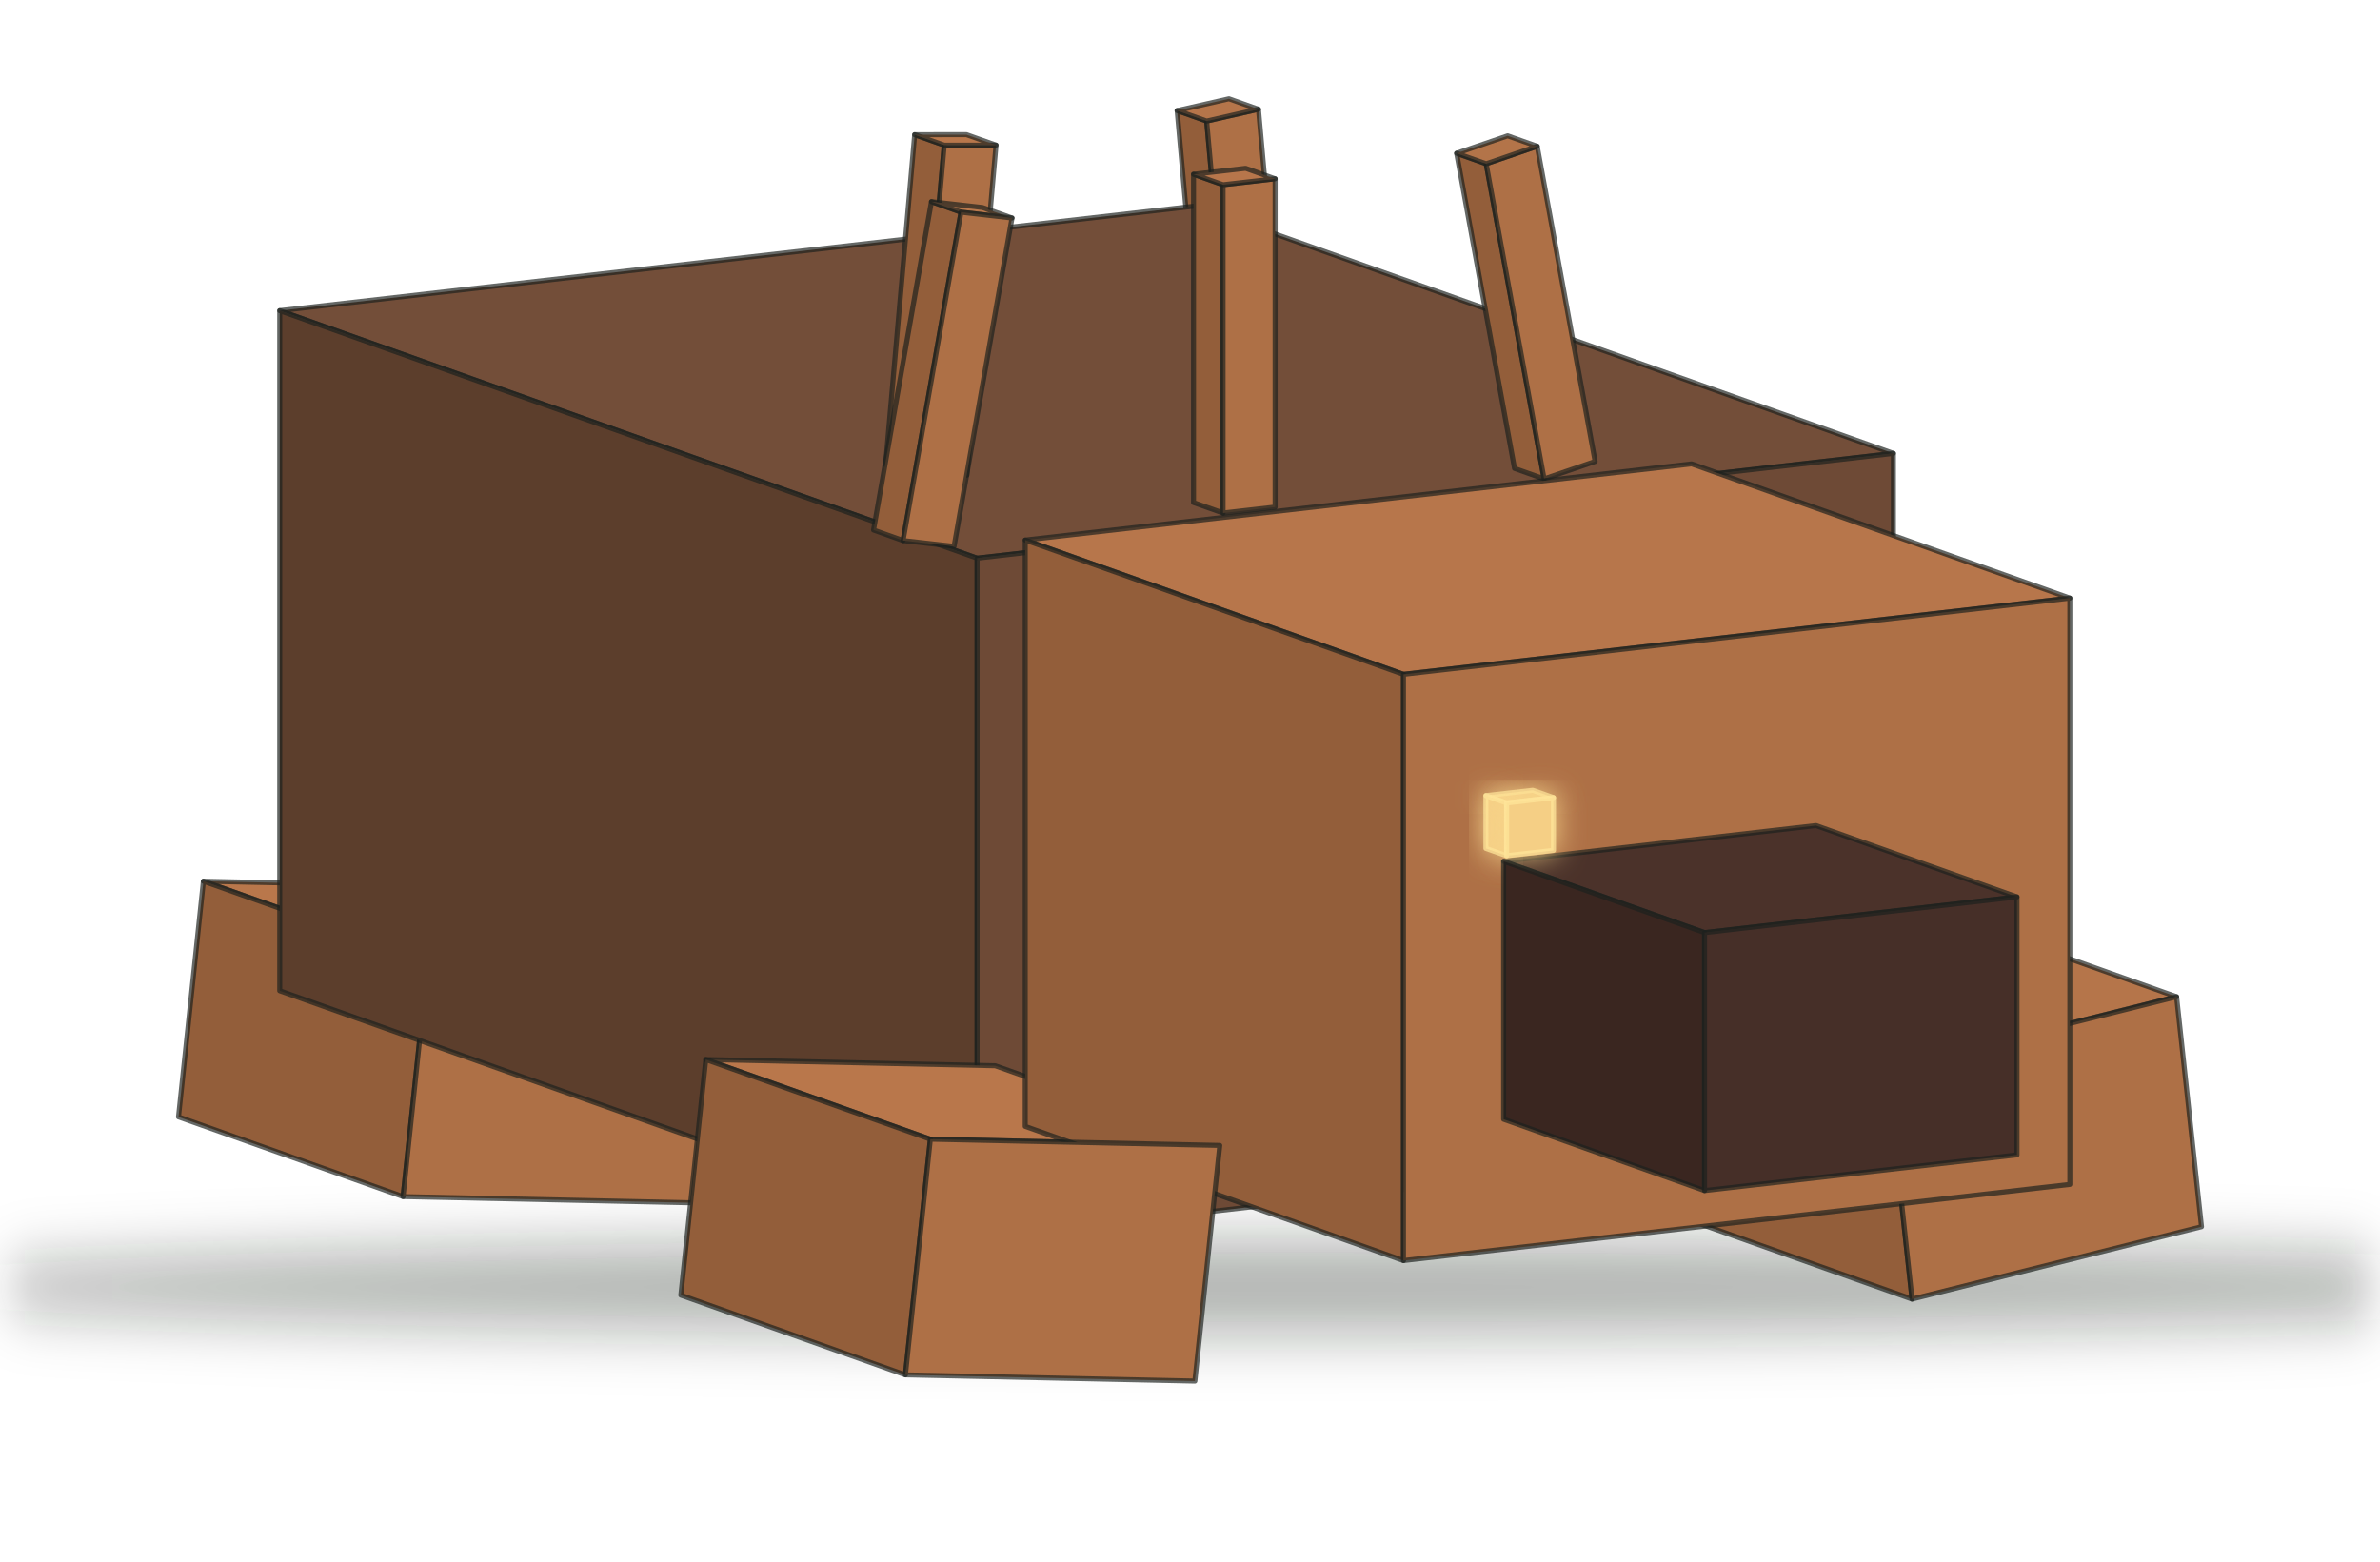
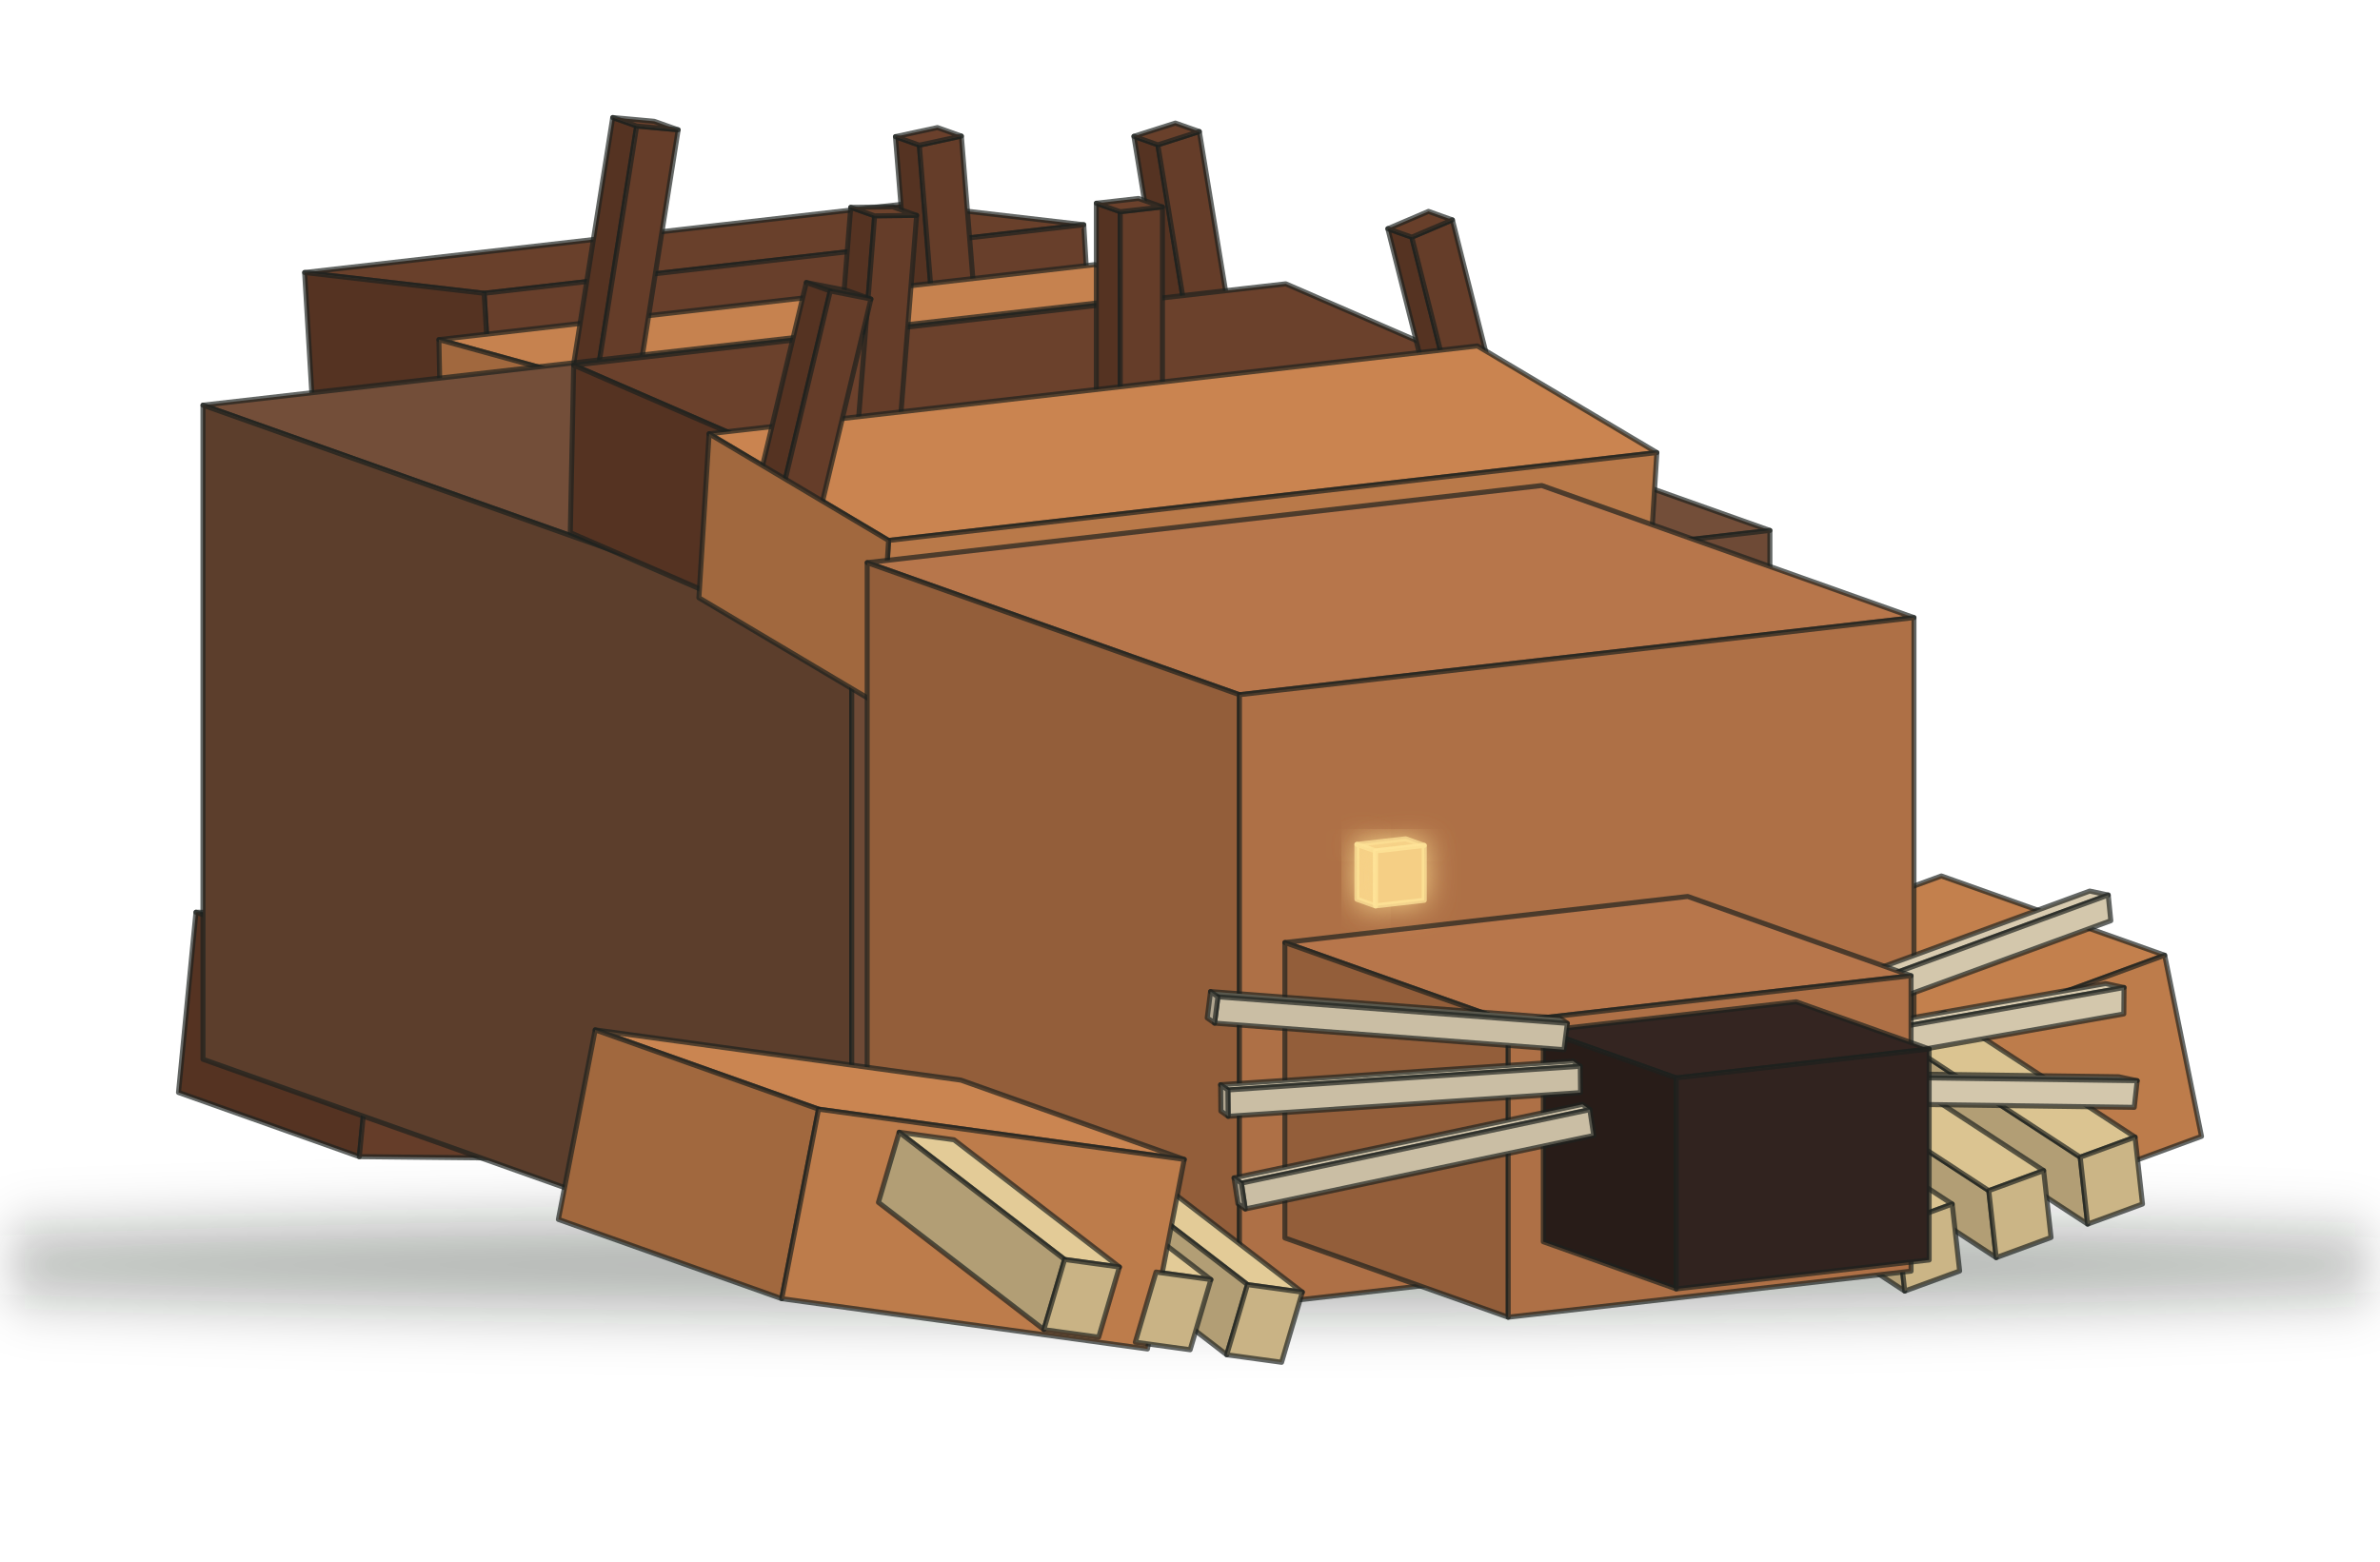
<svg xmlns="http://www.w3.org/2000/svg" width="640" height="420" viewBox="0 0 640 420" role="img" aria-labelledby="portrait-title">
  <defs>
    <filter id="portrait-glow" x="-80%" y="-80%" width="260%" height="260%">
      <feGaussianBlur stdDeviation="4" result="blur" />
      <feMerge>
        <feMergeNode in="blur" />
        <feMergeNode in="SourceGraphic" />
      </feMerge>
    </filter>
    <filter id="portrait-shadow" x="-40%" y="-80%" width="180%" height="260%">
      <feGaussianBlur stdDeviation="8" />
    </filter>
  </defs>
-   <ellipse cx="349.40" cy="346.16" rx="391.68" ry="13" fill="#0c120f" opacity=".32" filter="url(#portrait-shadow)" />
+   <ellipse cx="312.97" cy="340.16" rx="391.68" ry="13" fill="#0c120f" opacity=".32" filter="url(#portrait-shadow)" />
  <g>
-     <polygon points="450.21,220.12 389.82,198.68 311.99,218.15 372.38,239.59" fill="#b5754a" stroke="#1c211e" stroke-opacity=".68" stroke-width="1.35" stroke-linejoin="round" vector-effect="non-scaling-stroke" />
-     <polygon points="379.08,301.44 372.38,239.59 311.99,218.15 318.69,280.01" fill="#935e3a" stroke="#1c211e" stroke-opacity=".68" stroke-width="1.35" stroke-linejoin="round" vector-effect="non-scaling-stroke" />
-     <polygon points="456.92,281.97 450.21,220.12 372.38,239.59 379.08,301.44" fill="#ae7046" stroke="#1c211e" stroke-opacity=".68" stroke-width="1.35" stroke-linejoin="round" vector-effect="non-scaling-stroke" />
-     <polygon points="192.93,260.11 132.54,238.67 54.70,237.00 115.09,258.44" fill="#b9774b" stroke="#1c211e" stroke-opacity=".68" stroke-width="1.35" stroke-linejoin="round" vector-effect="non-scaling-stroke" />
-     <polygon points="332.31,119.51 324.48,32.55 316.54,29.73 324.36,116.69" fill="#935e3a" stroke="#1c211e" stroke-opacity=".68" stroke-width="1.35" stroke-linejoin="round" vector-effect="non-scaling-stroke" />
-     <polygon points="346.24,116.35 338.41,29.38 324.48,32.55 332.31,119.51" fill="#ae7046" stroke="#1c211e" stroke-opacity=".68" stroke-width="1.35" stroke-linejoin="round" vector-effect="non-scaling-stroke" />
-     <polygon points="108.39,321.82 115.09,258.44 54.70,237.00 48.00,300.39" fill="#935e3a" stroke="#1c211e" stroke-opacity=".68" stroke-width="1.35" stroke-linejoin="round" vector-effect="non-scaling-stroke" />
-     <polygon points="338.41,29.38 330.47,26.56 316.54,29.73 324.48,32.55" fill="#b5754a" stroke="#1c211e" stroke-opacity=".68" stroke-width="1.35" stroke-linejoin="round" vector-effect="non-scaling-stroke" />
-     <polygon points="509.15,121.94 321.63,55.38 75.22,83.55 262.75,150.12" fill="#734e39" stroke="#1c211e" stroke-opacity=".68" stroke-width="1.35" stroke-linejoin="round" vector-effect="non-scaling-stroke" />
-     <polygon points="186.23,323.49 192.93,260.11 115.09,258.44 108.39,321.82" fill="#ae7046" stroke="#1c211e" stroke-opacity=".68" stroke-width="1.35" stroke-linejoin="round" vector-effect="non-scaling-stroke" />
-     <polygon points="246.08,127.80 253.91,39.04 245.96,36.22 238.14,124.98" fill="#935e3a" stroke="#1c211e" stroke-opacity=".68" stroke-width="1.35" stroke-linejoin="round" vector-effect="non-scaling-stroke" />
-     <polygon points="415.22,128.80 399.64,44.04 391.70,41.22 407.27,125.98" fill="#935e3a" stroke="#1c211e" stroke-opacity=".68" stroke-width="1.35" stroke-linejoin="round" vector-effect="non-scaling-stroke" />
-     <polygon points="260.01,127.78 267.84,39.03 253.91,39.04 246.08,127.80" fill="#ae7046" stroke="#1c211e" stroke-opacity=".68" stroke-width="1.35" stroke-linejoin="round" vector-effect="non-scaling-stroke" />
-     <polygon points="267.84,39.03 259.89,36.21 245.96,36.22 253.91,39.04" fill="#b8774b" stroke="#1c211e" stroke-opacity=".68" stroke-width="1.35" stroke-linejoin="round" vector-effect="non-scaling-stroke" />
-     <polygon points="428.94,124.10 413.37,39.34 399.64,44.04 415.22,128.80" fill="#ae7046" stroke="#1c211e" stroke-opacity=".68" stroke-width="1.35" stroke-linejoin="round" vector-effect="non-scaling-stroke" />
-     <polygon points="413.37,39.34 405.42,36.52 391.70,41.22 399.64,44.04" fill="#b37449" stroke="#1c211e" stroke-opacity=".68" stroke-width="1.35" stroke-linejoin="round" vector-effect="non-scaling-stroke" />
-     <polygon points="262.75,333.02 262.75,150.12 75.22,83.55 75.22,266.46" fill="#5c3e2c" stroke="#1c211e" stroke-opacity=".68" stroke-width="1.35" stroke-linejoin="round" vector-effect="non-scaling-stroke" />
-     <polygon points="585.30,268.07 524.91,246.63 447.07,266.10 507.46,287.54" fill="#b5754a" stroke="#1c211e" stroke-opacity=".68" stroke-width="1.35" stroke-linejoin="round" vector-effect="non-scaling-stroke" />
-     <polygon points="514.16,349.39 507.46,287.54 447.07,266.10 453.77,327.95" fill="#935e3a" stroke="#1c211e" stroke-opacity=".68" stroke-width="1.35" stroke-linejoin="round" vector-effect="non-scaling-stroke" />
-     <polygon points="328.89,137.98 328.89,49.68 320.95,46.86 320.95,135.16" fill="#935e3a" stroke="#1c211e" stroke-opacity=".68" stroke-width="1.35" stroke-linejoin="round" vector-effect="non-scaling-stroke" />
-     <polygon points="342.89,136.38 342.89,48.08 328.89,49.68 328.89,137.98" fill="#ae7046" stroke="#1c211e" stroke-opacity=".68" stroke-width="1.35" stroke-linejoin="round" vector-effect="non-scaling-stroke" />
-     <polygon points="342.89,48.08 334.95,45.26 320.95,46.86 328.89,49.68" fill="#b7764b" stroke="#1c211e" stroke-opacity=".68" stroke-width="1.35" stroke-linejoin="round" vector-effect="non-scaling-stroke" />
-     <polygon points="592.00,329.92 585.30,268.07 507.46,287.54 514.16,349.39" fill="#ae7046" stroke="#1c211e" stroke-opacity=".68" stroke-width="1.35" stroke-linejoin="round" vector-effect="non-scaling-stroke" />
-     <polygon points="242.84,145.38 258.42,57.05 250.47,54.23 234.90,142.55" fill="#935e3a" stroke="#1c211e" stroke-opacity=".68" stroke-width="1.35" stroke-linejoin="round" vector-effect="non-scaling-stroke" />
-     <polygon points="272.14,58.62 264.19,55.80 250.47,54.23 258.42,57.05" fill="#b9784c" stroke="#1c211e" stroke-opacity=".68" stroke-width="1.35" stroke-linejoin="round" vector-effect="non-scaling-stroke" />
-     <polygon points="256.56,146.94 272.14,58.62 258.42,57.05 242.84,145.38" fill="#ae7046" stroke="#1c211e" stroke-opacity=".68" stroke-width="1.35" stroke-linejoin="round" vector-effect="non-scaling-stroke" />
-     <polygon points="509.15,304.85 509.15,121.94 262.75,150.12 262.75,333.02" fill="#6e4a36" stroke="#1c211e" stroke-opacity=".68" stroke-width="1.35" stroke-linejoin="round" vector-effect="non-scaling-stroke" />
-     <polygon points="328.01,308.05 267.62,286.62 189.79,284.95 250.18,306.38" fill="#b9774b" stroke="#1c211e" stroke-opacity=".68" stroke-width="1.35" stroke-linejoin="round" vector-effect="non-scaling-stroke" />
-     <polygon points="556.60,160.86 454.89,124.76 275.69,145.25 377.40,181.35" fill="#b7764b" stroke="#1c211e" stroke-opacity=".68" stroke-width="1.35" stroke-linejoin="round" vector-effect="non-scaling-stroke" />
-     <polygon points="243.47,369.77 250.18,306.38 189.79,284.95 183.08,348.33" fill="#935e3a" stroke="#1c211e" stroke-opacity=".68" stroke-width="1.35" stroke-linejoin="round" vector-effect="non-scaling-stroke" />
-     <polygon points="377.40,339.03 377.40,181.35 275.69,145.25 275.69,302.93" fill="#935e3a" stroke="#1c211e" stroke-opacity=".68" stroke-width="1.35" stroke-linejoin="round" vector-effect="non-scaling-stroke" />
-     <polygon points="518.54,203.00 512.98,201.02 500.38,202.46 505.94,204.44" fill="#f5cf85" stroke="#ffe59a" stroke-opacity=".74" stroke-width="1.35" stroke-linejoin="round" vector-effect="non-scaling-stroke" filter="url(#portrait-glow)" />
-     <polygon points="505.94,218.63 505.94,204.44 500.38,202.46 500.38,216.65" fill="#f5cf85" stroke="#ffe59a" stroke-opacity=".74" stroke-width="1.35" stroke-linejoin="round" vector-effect="non-scaling-stroke" filter="url(#portrait-glow)" />
-     <polygon points="518.54,217.19 518.54,203.00 505.94,204.44 505.94,218.63" fill="#f5cf85" stroke="#ffe59a" stroke-opacity=".74" stroke-width="1.35" stroke-linejoin="round" vector-effect="non-scaling-stroke" filter="url(#portrait-glow)" />
-     <polygon points="321.31,371.44 328.01,308.05 250.18,306.38 243.47,369.77" fill="#ae7046" stroke="#1c211e" stroke-opacity=".68" stroke-width="1.35" stroke-linejoin="round" vector-effect="non-scaling-stroke" />
-     <polygon points="556.60,318.54 556.60,160.86 377.40,181.35 377.40,339.03" fill="#ae7046" stroke="#1c211e" stroke-opacity=".68" stroke-width="1.35" stroke-linejoin="round" vector-effect="non-scaling-stroke" />
-     <polygon points="542.38,241.22 488.34,222.04 404.34,231.65 458.37,250.82" fill="#4b322a" stroke="#1c211e" stroke-opacity=".68" stroke-width="1.35" stroke-linejoin="round" vector-effect="non-scaling-stroke" />
-     <polygon points="417.74,214.52 412.17,212.55 399.57,213.99 405.14,215.96" fill="#f5cf85" stroke="#ffe59a" stroke-opacity=".74" stroke-width="1.35" stroke-linejoin="round" vector-effect="non-scaling-stroke" filter="url(#portrait-glow)" />
-     <polygon points="405.14,230.15 405.14,215.96 399.57,213.99 399.57,228.18" fill="#f5cf85" stroke="#ffe59a" stroke-opacity=".74" stroke-width="1.35" stroke-linejoin="round" vector-effect="non-scaling-stroke" filter="url(#portrait-glow)" />
-     <polygon points="417.74,228.71 417.74,214.52 405.14,215.96 405.14,230.15" fill="#f5cf85" stroke="#ffe59a" stroke-opacity=".74" stroke-width="1.35" stroke-linejoin="round" vector-effect="non-scaling-stroke" filter="url(#portrait-glow)" />
-     <polygon points="458.37,320.20 458.37,250.82 404.34,231.65 404.34,301.02" fill="#3a2620" stroke="#1c211e" stroke-opacity=".68" stroke-width="1.35" stroke-linejoin="round" vector-effect="non-scaling-stroke" />
-     <polygon points="542.38,310.60 542.38,241.22 458.37,250.82 458.37,320.20" fill="#462f28" stroke="#1c211e" stroke-opacity=".68" stroke-width="1.35" stroke-linejoin="round" vector-effect="non-scaling-stroke" />
+     <polygon points="220.06,174.42 172.62,136.53 122.23,142.29 169.67,180.18" fill="#6d432d" stroke="#1c211e" stroke-opacity=".68" stroke-width="1.35" stroke-linejoin="round" vector-effect="non-scaling-stroke" />
+     <polygon points="163.43,233.35 169.67,180.18 122.23,142.29 115.99,195.45" fill="#553322" stroke="#1c211e" stroke-opacity=".68" stroke-width="1.35" stroke-linejoin="round" vector-effect="non-scaling-stroke" />
+     <polygon points="377.72,230.99 329.11,213.74 253.98,231.67 302.60,248.93" fill="#6a402b" stroke="#1c211e" stroke-opacity=".68" stroke-width="1.35" stroke-linejoin="round" vector-effect="non-scaling-stroke" />
+     <polygon points="307.30,296.34 302.60,248.93 253.98,231.67 258.68,279.08" fill="#553322" stroke="#1c211e" stroke-opacity=".68" stroke-width="1.35" stroke-linejoin="round" vector-effect="non-scaling-stroke" />
+     <polygon points="213.82,227.59 220.06,174.42 169.67,180.18 163.43,233.35" fill="#603a27" stroke="#1c211e" stroke-opacity=".68" stroke-width="1.35" stroke-linejoin="round" vector-effect="non-scaling-stroke" />
+     <polygon points="382.43,278.40 377.72,230.99 302.60,248.93 307.30,296.34" fill="#653d29" stroke="#1c211e" stroke-opacity=".68" stroke-width="1.35" stroke-linejoin="round" vector-effect="non-scaling-stroke" />
+     <polygon points="291.43,60.44 243.16,54.86 81.92,73.29 130.19,78.88" fill="#69402b" stroke="#1c211e" stroke-opacity=".68" stroke-width="1.35" stroke-linejoin="round" vector-effect="non-scaling-stroke" />
+     <polygon points="294.17,106.49 291.43,60.44 130.19,78.88 132.93,124.92" fill="#683f2b" stroke="#1c211e" stroke-opacity=".68" stroke-width="1.35" stroke-linejoin="round" vector-effect="non-scaling-stroke" />
+     <polygon points="132.93,124.92 130.19,78.88 81.92,73.29 84.66,119.34" fill="#553322" stroke="#1c211e" stroke-opacity=".68" stroke-width="1.35" stroke-linejoin="round" vector-effect="non-scaling-stroke" />
+     <polygon points="253.11,111.84 247.22,39.04 240.79,36.75 246.68,109.56" fill="#553322" stroke="#1c211e" stroke-opacity=".68" stroke-width="1.35" stroke-linejoin="round" vector-effect="non-scaling-stroke" />
+     <polygon points="264.40,109.40 258.52,36.60 247.22,39.04 253.11,111.84" fill="#653d29" stroke="#1c211e" stroke-opacity=".68" stroke-width="1.35" stroke-linejoin="round" vector-effect="non-scaling-stroke" />
+     <polygon points="258.52,36.60 252.08,34.31 240.79,36.75 247.22,39.04" fill="#6a402c" stroke="#1c211e" stroke-opacity=".68" stroke-width="1.35" stroke-linejoin="round" vector-effect="non-scaling-stroke" />
+     <polygon points="176.45,263.35 127.83,246.10 52.70,245.34 101.32,262.60" fill="#6c422d" stroke="#1c211e" stroke-opacity=".68" stroke-width="1.35" stroke-linejoin="round" vector-effect="non-scaling-stroke" />
+     <polygon points="342.95,84.56 294.38,71.17 118.02,91.34 166.59,104.72" fill="#c6824f" stroke="#1c211e" stroke-opacity=".68" stroke-width="1.35" stroke-linejoin="round" vector-effect="non-scaling-stroke" />
+     <polygon points="96.62,311.08 101.32,262.60 52.70,245.34 48.00,293.82" fill="#553322" stroke="#1c211e" stroke-opacity=".68" stroke-width="1.35" stroke-linejoin="round" vector-effect="non-scaling-stroke" />
+     <polygon points="155.42,133.41 171.21,33.89 164.77,31.61 148.99,131.13" fill="#553322" stroke="#1c211e" stroke-opacity=".68" stroke-width="1.35" stroke-linejoin="round" vector-effect="non-scaling-stroke" />
+     <polygon points="166.58,134.42 182.36,34.91 171.21,33.89 155.42,133.41" fill="#653d29" stroke="#1c211e" stroke-opacity=".68" stroke-width="1.35" stroke-linejoin="round" vector-effect="non-scaling-stroke" />
+     <polygon points="182.36,34.91 175.93,32.62 164.77,31.61 171.21,33.89" fill="#6c422d" stroke="#1c211e" stroke-opacity=".68" stroke-width="1.35" stroke-linejoin="round" vector-effect="non-scaling-stroke" />
+     <polygon points="327.14,134.85 311.35,38.95 304.92,36.66 320.71,132.57" fill="#553322" stroke="#1c211e" stroke-opacity=".68" stroke-width="1.35" stroke-linejoin="round" vector-effect="non-scaling-stroke" />
+     <polygon points="338.30,131.29 322.51,35.38 311.35,38.95 327.14,134.85" fill="#653d29" stroke="#1c211e" stroke-opacity=".68" stroke-width="1.35" stroke-linejoin="round" vector-effect="non-scaling-stroke" />
+     <polygon points="171.74,311.84 176.45,263.35 101.32,262.60 96.62,311.08" fill="#653d29" stroke="#1c211e" stroke-opacity=".68" stroke-width="1.35" stroke-linejoin="round" vector-effect="non-scaling-stroke" />
+     <polygon points="322.51,35.38 316.07,33.10 304.92,36.66 311.35,38.95" fill="#69402b" stroke="#1c211e" stroke-opacity=".68" stroke-width="1.35" stroke-linejoin="round" vector-effect="non-scaling-stroke" />
+     <polygon points="343.87,130.25 342.95,84.56 166.59,104.72 167.51,150.41" fill="#bf7d4c" stroke="#1c211e" stroke-opacity=".68" stroke-width="1.35" stroke-linejoin="round" vector-effect="non-scaling-stroke" />
+     <polygon points="167.51,150.41 166.59,104.72 118.02,91.34 118.93,137.03" fill="#a1683e" stroke="#1c211e" stroke-opacity=".68" stroke-width="1.35" stroke-linejoin="round" vector-effect="non-scaling-stroke" />
+     <polygon points="475.94,142.66 301.49,80.74 54.58,108.97 229.04,170.89" fill="#734e39" stroke="#1c211e" stroke-opacity=".68" stroke-width="1.35" stroke-linejoin="round" vector-effect="non-scaling-stroke" />
+     <polygon points="229.32,132.20 235.20,58.05 228.77,55.77 222.88,129.92" fill="#553322" stroke="#1c211e" stroke-opacity=".68" stroke-width="1.35" stroke-linejoin="round" vector-effect="non-scaling-stroke" />
+     <polygon points="394.33,97.43 345.75,76.33 154.27,98.22 202.85,119.32" fill="#6b412c" stroke="#1c211e" stroke-opacity=".68" stroke-width="1.35" stroke-linejoin="round" vector-effect="non-scaling-stroke" />
+     <polygon points="240.61,132.06 246.49,57.91 235.20,58.05 229.32,132.20" fill="#653d29" stroke="#1c211e" stroke-opacity=".68" stroke-width="1.35" stroke-linejoin="round" vector-effect="non-scaling-stroke" />
+     <polygon points="246.49,57.91 240.06,55.63 228.77,55.77 235.20,58.05" fill="#6c422c" stroke="#1c211e" stroke-opacity=".68" stroke-width="1.35" stroke-linejoin="round" vector-effect="non-scaling-stroke" />
+     <polygon points="397.11,132.90 379.64,63.79 373.20,61.51 390.68,130.61" fill="#553322" stroke="#1c211e" stroke-opacity=".68" stroke-width="1.35" stroke-linejoin="round" vector-effect="non-scaling-stroke" />
+     <polygon points="408.04,128.24 390.56,59.14 379.64,63.79 397.11,132.90" fill="#653d29" stroke="#1c211e" stroke-opacity=".68" stroke-width="1.35" stroke-linejoin="round" vector-effect="non-scaling-stroke" />
+     <polygon points="390.56,59.14 384.13,56.85 373.20,61.51 379.64,63.79" fill="#683f2a" stroke="#1c211e" stroke-opacity=".68" stroke-width="1.35" stroke-linejoin="round" vector-effect="non-scaling-stroke" />
+     <polygon points="229.04,346.81 229.04,170.89 54.58,108.97 54.58,284.89" fill="#5c3e2c" stroke="#1c211e" stroke-opacity=".68" stroke-width="1.35" stroke-linejoin="round" vector-effect="non-scaling-stroke" />
+     <polygon points="393.41,142.47 394.33,97.43 202.85,119.32 201.93,164.36" fill="#653d29" stroke="#1c211e" stroke-opacity=".68" stroke-width="1.35" stroke-linejoin="round" vector-effect="non-scaling-stroke" />
+     <polygon points="201.93,164.36 202.85,119.32 154.27,98.22 153.36,143.26" fill="#553322" stroke="#1c211e" stroke-opacity=".68" stroke-width="1.35" stroke-linejoin="round" vector-effect="non-scaling-stroke" />
+     <polygon points="301.25,156.26 301.25,56.95 294.81,54.66 294.81,153.98" fill="#553322" stroke="#1c211e" stroke-opacity=".68" stroke-width="1.35" stroke-linejoin="round" vector-effect="non-scaling-stroke" />
+     <polygon points="312.59,154.96 312.59,55.65 301.25,56.95 301.25,156.26" fill="#653d29" stroke="#1c211e" stroke-opacity=".68" stroke-width="1.35" stroke-linejoin="round" vector-effect="non-scaling-stroke" />
+     <polygon points="312.59,55.65 306.15,53.37 294.81,54.66 301.25,56.95" fill="#6b412c" stroke="#1c211e" stroke-opacity=".68" stroke-width="1.35" stroke-linejoin="round" vector-effect="non-scaling-stroke" />
+     <polygon points="582.10,256.91 522.05,235.59 423.70,271.61 483.76,292.92" fill="#c3804d" stroke="#1c211e" stroke-opacity=".68" stroke-width="1.35" stroke-linejoin="round" vector-effect="non-scaling-stroke" />
+     <polygon points="445.54,121.72 397.27,93.04 190.68,116.66 238.95,145.35" fill="#ca8450" stroke="#1c211e" stroke-opacity=".68" stroke-width="1.35" stroke-linejoin="round" vector-effect="non-scaling-stroke" />
+     <polygon points="493.65,341.64 483.76,292.92 423.70,271.61 433.59,320.32" fill="#a1683e" stroke="#1c211e" stroke-opacity=".68" stroke-width="1.35" stroke-linejoin="round" vector-effect="non-scaling-stroke" />
+     <polygon points="234.20,80.42 227.76,78.14 216.83,75.98 223.27,78.26" fill="#6d422d" stroke="#1c211e" stroke-opacity=".68" stroke-width="1.35" stroke-linejoin="round" vector-effect="non-scaling-stroke" />
+     <polygon points="205.80,151.37 223.27,78.26 216.83,75.98 199.36,149.08" fill="#553322" stroke="#1c211e" stroke-opacity=".68" stroke-width="1.35" stroke-linejoin="round" vector-effect="non-scaling-stroke" />
+     <polygon points="216.72,153.52 234.20,80.42 223.27,78.26 205.80,151.37" fill="#653d29" stroke="#1c211e" stroke-opacity=".68" stroke-width="1.35" stroke-linejoin="round" vector-effect="non-scaling-stroke" />
+     <polygon points="592.00,305.62 582.10,256.91 483.76,292.92 493.65,341.64" fill="#bd7c4b" stroke="#1c211e" stroke-opacity=".68" stroke-width="1.35" stroke-linejoin="round" vector-effect="non-scaling-stroke" />
+     <polygon points="442.80,165.83 445.54,121.72 238.95,145.35 236.21,189.45" fill="#b97949" stroke="#1c211e" stroke-opacity=".68" stroke-width="1.35" stroke-linejoin="round" vector-effect="non-scaling-stroke" />
+     <polygon points="475.94,318.58 475.94,142.66 229.04,170.89 229.04,346.81" fill="#6e4a36" stroke="#1c211e" stroke-opacity=".68" stroke-width="1.35" stroke-linejoin="round" vector-effect="non-scaling-stroke" />
+     <polygon points="561.38,329.22 559.38,311.22 508.20,277.77 510.20,295.77" fill="#b29e75" stroke="#1c211e" stroke-opacity=".68" stroke-width="1.35" stroke-linejoin="round" vector-effect="non-scaling-stroke" />
+     <polygon points="574.14,305.82 522.96,272.37 508.20,277.77 559.38,311.22" fill="#dbc491" stroke="#1c211e" stroke-opacity=".68" stroke-width="1.35" stroke-linejoin="round" vector-effect="non-scaling-stroke" />
+     <polygon points="236.21,189.45 238.95,145.35 190.68,116.66 187.94,160.77" fill="#a1683e" stroke="#1c211e" stroke-opacity=".68" stroke-width="1.35" stroke-linejoin="round" vector-effect="non-scaling-stroke" />
+     <polygon points="536.79,338.23 534.80,320.22 483.62,286.77 485.61,304.77" fill="#b29e75" stroke="#1c211e" stroke-opacity=".68" stroke-width="1.35" stroke-linejoin="round" vector-effect="non-scaling-stroke" />
+     <polygon points="549.55,314.82 498.37,281.37 483.62,286.77 534.80,320.22" fill="#dbc491" stroke="#1c211e" stroke-opacity=".68" stroke-width="1.35" stroke-linejoin="round" vector-effect="non-scaling-stroke" />
+     <polygon points="512.20,347.23 510.21,329.23 459.03,295.78 461.02,313.78" fill="#b29e75" stroke="#1c211e" stroke-opacity=".68" stroke-width="1.35" stroke-linejoin="round" vector-effect="non-scaling-stroke" />
+     <polygon points="524.96,323.82 473.78,290.37 459.03,295.78 510.21,329.23" fill="#dbc491" stroke="#1c211e" stroke-opacity=".68" stroke-width="1.35" stroke-linejoin="round" vector-effect="non-scaling-stroke" />
+     <polygon points="576.13,323.82 574.14,305.82 559.38,311.22 561.38,329.22" fill="#cbb586" stroke="#1c211e" stroke-opacity=".68" stroke-width="1.35" stroke-linejoin="round" vector-effect="non-scaling-stroke" />
+     <polygon points="551.54,332.82 549.55,314.82 534.80,320.22 536.79,338.23" fill="#cbb586" stroke="#1c211e" stroke-opacity=".68" stroke-width="1.35" stroke-linejoin="round" vector-effect="non-scaling-stroke" />
+     <polygon points="514.68,166.10 414.59,130.58 233.19,151.32 333.29,186.84" fill="#b7764b" stroke="#1c211e" stroke-opacity=".68" stroke-width="1.35" stroke-linejoin="round" vector-effect="non-scaling-stroke" />
+     <polygon points="526.96,341.83 524.96,323.82 510.21,329.23 512.20,347.23" fill="#cbb586" stroke="#1c211e" stroke-opacity=".68" stroke-width="1.35" stroke-linejoin="round" vector-effect="non-scaling-stroke" />
+     <polygon points="333.29,351.42 333.29,186.84 233.19,151.32 233.19,315.89" fill="#935e3a" stroke="#1c211e" stroke-opacity=".68" stroke-width="1.35" stroke-linejoin="round" vector-effect="non-scaling-stroke" />
+     <polygon points="318.46,311.82 258.40,290.50 160.05,276.98 220.11,298.30" fill="#ca8551" stroke="#1c211e" stroke-opacity=".68" stroke-width="1.35" stroke-linejoin="round" vector-effect="non-scaling-stroke" />
+     <polygon points="488.81,215.28 483.80,213.50 470.70,215.00 475.71,216.77" fill="#f5cf85" stroke="#ffe59a" stroke-opacity=".74" stroke-width="1.35" stroke-linejoin="round" vector-effect="non-scaling-stroke" filter="url(#portrait-glow)" />
+     <polygon points="475.71,231.53 475.71,216.77 470.70,215.00 470.70,229.75" fill="#f5cf85" stroke="#ffe59a" stroke-opacity=".74" stroke-width="1.35" stroke-linejoin="round" vector-effect="non-scaling-stroke" filter="url(#portrait-glow)" />
+     <polygon points="488.81,230.03 488.81,215.28 475.71,216.77 475.71,231.53" fill="#f5cf85" stroke="#ffe59a" stroke-opacity=".74" stroke-width="1.35" stroke-linejoin="round" vector-effect="non-scaling-stroke" filter="url(#portrait-glow)" />
+     <polygon points="514.68,330.68 514.68,166.10 333.29,186.84 333.29,351.42" fill="#ae7046" stroke="#1c211e" stroke-opacity=".68" stroke-width="1.35" stroke-linejoin="round" vector-effect="non-scaling-stroke" />
+     <polygon points="210.21,349.27 220.11,298.30 160.05,276.98 150.15,327.96" fill="#a1683e" stroke="#1c211e" stroke-opacity=".68" stroke-width="1.35" stroke-linejoin="round" vector-effect="non-scaling-stroke" />
+     <polygon points="350.21,347.52 305.72,313.30 290.97,311.28 335.46,345.49" fill="#e3cb97" stroke="#1c211e" stroke-opacity=".68" stroke-width="1.35" stroke-linejoin="round" vector-effect="non-scaling-stroke" />
+     <polygon points="566.92,240.71 561.95,239.65 490.91,265.66 495.88,266.72" fill="#d8cbb0" stroke="#1c211e" stroke-opacity=".68" stroke-width="1.35" stroke-linejoin="round" vector-effect="non-scaling-stroke" />
+     <polygon points="329.88,364.36 335.46,345.49 290.97,311.28 285.39,330.14" fill="#b29e75" stroke="#1c211e" stroke-opacity=".68" stroke-width="1.35" stroke-linejoin="round" vector-effect="non-scaling-stroke" />
+     <polygon points="567.61,247.62 566.92,240.71 495.88,266.72 496.56,273.62" fill="#d3c7ac" stroke="#1c211e" stroke-opacity=".68" stroke-width="1.35" stroke-linejoin="round" vector-effect="non-scaling-stroke" />
+     <polygon points="571.17,265.59 566.20,264.53 494.55,277.18 499.52,278.24" fill="#dacdb1" stroke="#1c211e" stroke-opacity=".68" stroke-width="1.35" stroke-linejoin="round" vector-effect="non-scaling-stroke" />
+     <polygon points="571.11,272.69 571.17,265.59 499.52,278.24 499.47,285.34" fill="#d3c7ac" stroke="#1c211e" stroke-opacity=".68" stroke-width="1.35" stroke-linejoin="round" vector-effect="non-scaling-stroke" />
+     <polygon points="574.71,290.65 569.74,289.59 498.89,288.64 503.86,289.70" fill="#dcceb2" stroke="#1c211e" stroke-opacity=".68" stroke-width="1.35" stroke-linejoin="round" vector-effect="non-scaling-stroke" />
+     <polygon points="513.90,262.42 453.84,241.10 345.51,253.49 405.57,274.81" fill="#b7764b" stroke="#1c211e" stroke-opacity=".68" stroke-width="1.35" stroke-linejoin="round" vector-effect="non-scaling-stroke" />
+     <polygon points="573.92,297.82 574.71,290.65 503.86,289.70 503.08,296.86" fill="#d3c7ac" stroke="#1c211e" stroke-opacity=".68" stroke-width="1.35" stroke-linejoin="round" vector-effect="non-scaling-stroke" />
+     <polygon points="325.62,344.14 281.13,309.92 266.38,307.90 310.87,342.11" fill="#e3cb97" stroke="#1c211e" stroke-opacity=".68" stroke-width="1.35" stroke-linejoin="round" vector-effect="non-scaling-stroke" />
+     <polygon points="305.29,360.98 310.87,342.11 266.38,307.90 260.80,326.76" fill="#b29e75" stroke="#1c211e" stroke-opacity=".68" stroke-width="1.35" stroke-linejoin="round" vector-effect="non-scaling-stroke" />
+     <polygon points="308.56,362.80 318.46,311.82 220.11,298.30 210.21,349.27" fill="#bd7c4b" stroke="#1c211e" stroke-opacity=".68" stroke-width="1.35" stroke-linejoin="round" vector-effect="non-scaling-stroke" />
+     <polygon points="405.57,354.26 405.57,274.81 345.51,253.49 345.51,332.94" fill="#935e3a" stroke="#1c211e" stroke-opacity=".68" stroke-width="1.35" stroke-linejoin="round" vector-effect="non-scaling-stroke" />
+     <polygon points="301.03,340.76 256.55,306.54 241.79,304.51 286.28,338.73" fill="#e3cb97" stroke="#1c211e" stroke-opacity=".68" stroke-width="1.35" stroke-linejoin="round" vector-effect="non-scaling-stroke" />
+     <polygon points="280.70,357.60 286.28,338.73 241.79,304.51 236.22,323.38" fill="#b29e75" stroke="#1c211e" stroke-opacity=".68" stroke-width="1.35" stroke-linejoin="round" vector-effect="non-scaling-stroke" />
+     <polygon points="496.56,273.62 495.88,266.72 490.91,265.66 491.59,272.56" fill="#b0a58f" stroke="#1c211e" stroke-opacity=".68" stroke-width="1.35" stroke-linejoin="round" vector-effect="non-scaling-stroke" />
+     <polygon points="499.47,285.34 499.52,278.24 494.55,277.18 494.50,284.28" fill="#b0a58f" stroke="#1c211e" stroke-opacity=".68" stroke-width="1.35" stroke-linejoin="round" vector-effect="non-scaling-stroke" />
+     <polygon points="344.63,366.39 350.21,347.52 335.46,345.49 329.88,364.36" fill="#c9b385" stroke="#1c211e" stroke-opacity=".68" stroke-width="1.35" stroke-linejoin="round" vector-effect="non-scaling-stroke" />
+     <polygon points="382.99,227.38 377.99,225.60 364.88,227.10 369.89,228.87" fill="#f5cf85" stroke="#ffe59a" stroke-opacity=".74" stroke-width="1.35" stroke-linejoin="round" vector-effect="non-scaling-stroke" filter="url(#portrait-glow)" />
+     <polygon points="503.08,296.86 503.86,289.70 498.89,288.64 498.11,295.80" fill="#b0a58f" stroke="#1c211e" stroke-opacity=".68" stroke-width="1.35" stroke-linejoin="round" vector-effect="non-scaling-stroke" />
+     <polygon points="369.89,243.63 369.89,228.87 364.88,227.10 364.88,241.85" fill="#f5cf85" stroke="#ffe59a" stroke-opacity=".74" stroke-width="1.35" stroke-linejoin="round" vector-effect="non-scaling-stroke" filter="url(#portrait-glow)" />
+     <polygon points="382.99,242.13 382.99,227.38 369.89,228.87 369.89,243.63" fill="#f5cf85" stroke="#ffe59a" stroke-opacity=".74" stroke-width="1.35" stroke-linejoin="round" vector-effect="non-scaling-stroke" filter="url(#portrait-glow)" />
+     <polygon points="513.90,341.87 513.90,262.42 405.57,274.81 405.57,354.26" fill="#ae7046" stroke="#1c211e" stroke-opacity=".68" stroke-width="1.35" stroke-linejoin="round" vector-effect="non-scaling-stroke" />
+     <polygon points="320.04,363.01 325.62,344.14 310.87,342.11 305.29,360.98" fill="#c9b385" stroke="#1c211e" stroke-opacity=".68" stroke-width="1.35" stroke-linejoin="round" vector-effect="non-scaling-stroke" />
+     <polygon points="295.45,359.63 301.03,340.76 286.28,338.73 280.70,357.60" fill="#c9b385" stroke="#1c211e" stroke-opacity=".68" stroke-width="1.35" stroke-linejoin="round" vector-effect="non-scaling-stroke" />
+     <polygon points="518.77,282.12 483.02,269.43 415.00,277.21 450.75,289.90" fill="#342521" stroke="#1c211e" stroke-opacity=".68" stroke-width="1.35" stroke-linejoin="round" vector-effect="non-scaling-stroke" />
+     <polygon points="450.75,346.65 450.75,289.90 415.00,277.21 415.00,333.96" fill="#281c18" stroke="#1c211e" stroke-opacity=".68" stroke-width="1.35" stroke-linejoin="round" vector-effect="non-scaling-stroke" />
+     <polygon points="421.47,275.23 419.50,273.82 325.53,266.68 327.51,268.09" fill="#ddd0b4" stroke="#1c211e" stroke-opacity=".68" stroke-width="1.35" stroke-linejoin="round" vector-effect="non-scaling-stroke" />
+     <polygon points="424.96,286.76 422.98,285.36 328.23,291.73 330.20,293.14" fill="#dacdb1" stroke="#1c211e" stroke-opacity=".68" stroke-width="1.35" stroke-linejoin="round" vector-effect="non-scaling-stroke" />
+     <polygon points="420.57,282.31 421.47,275.23 327.51,268.09 326.61,275.17" fill="#cabea4" stroke="#1c211e" stroke-opacity=".68" stroke-width="1.35" stroke-linejoin="round" vector-effect="non-scaling-stroke" />
+     <polygon points="425.03,293.85 424.96,286.76 330.20,293.14 330.27,300.23" fill="#cabea4" stroke="#1c211e" stroke-opacity=".68" stroke-width="1.35" stroke-linejoin="round" vector-effect="non-scaling-stroke" />
+     <polygon points="427.52,298.43 425.54,297.02 331.84,316.79 333.82,318.20" fill="#d6c9ae" stroke="#1c211e" stroke-opacity=".68" stroke-width="1.35" stroke-linejoin="round" vector-effect="non-scaling-stroke" />
+     <polygon points="518.77,338.87 518.77,282.12 450.75,289.90 450.75,346.65" fill="#31231f" stroke="#1c211e" stroke-opacity=".68" stroke-width="1.35" stroke-linejoin="round" vector-effect="non-scaling-stroke" />
+     <polygon points="428.56,305.38 427.52,298.43 333.82,318.20 334.86,325.15" fill="#cabea4" stroke="#1c211e" stroke-opacity=".68" stroke-width="1.35" stroke-linejoin="round" vector-effect="non-scaling-stroke" />
+     <polygon points="326.61,275.17 327.51,268.09 325.53,266.68 324.63,273.77" fill="#b0a58f" stroke="#1c211e" stroke-opacity=".68" stroke-width="1.35" stroke-linejoin="round" vector-effect="non-scaling-stroke" />
+     <polygon points="330.27,300.23 330.20,293.14 328.23,291.73 328.30,298.82" fill="#b0a58f" stroke="#1c211e" stroke-opacity=".68" stroke-width="1.35" stroke-linejoin="round" vector-effect="non-scaling-stroke" />
+     <polygon points="334.86,325.15 333.82,318.20 331.84,316.79 332.89,323.75" fill="#b0a58f" stroke="#1c211e" stroke-opacity=".68" stroke-width="1.35" stroke-linejoin="round" vector-effect="non-scaling-stroke" />
  </g>
</svg>
